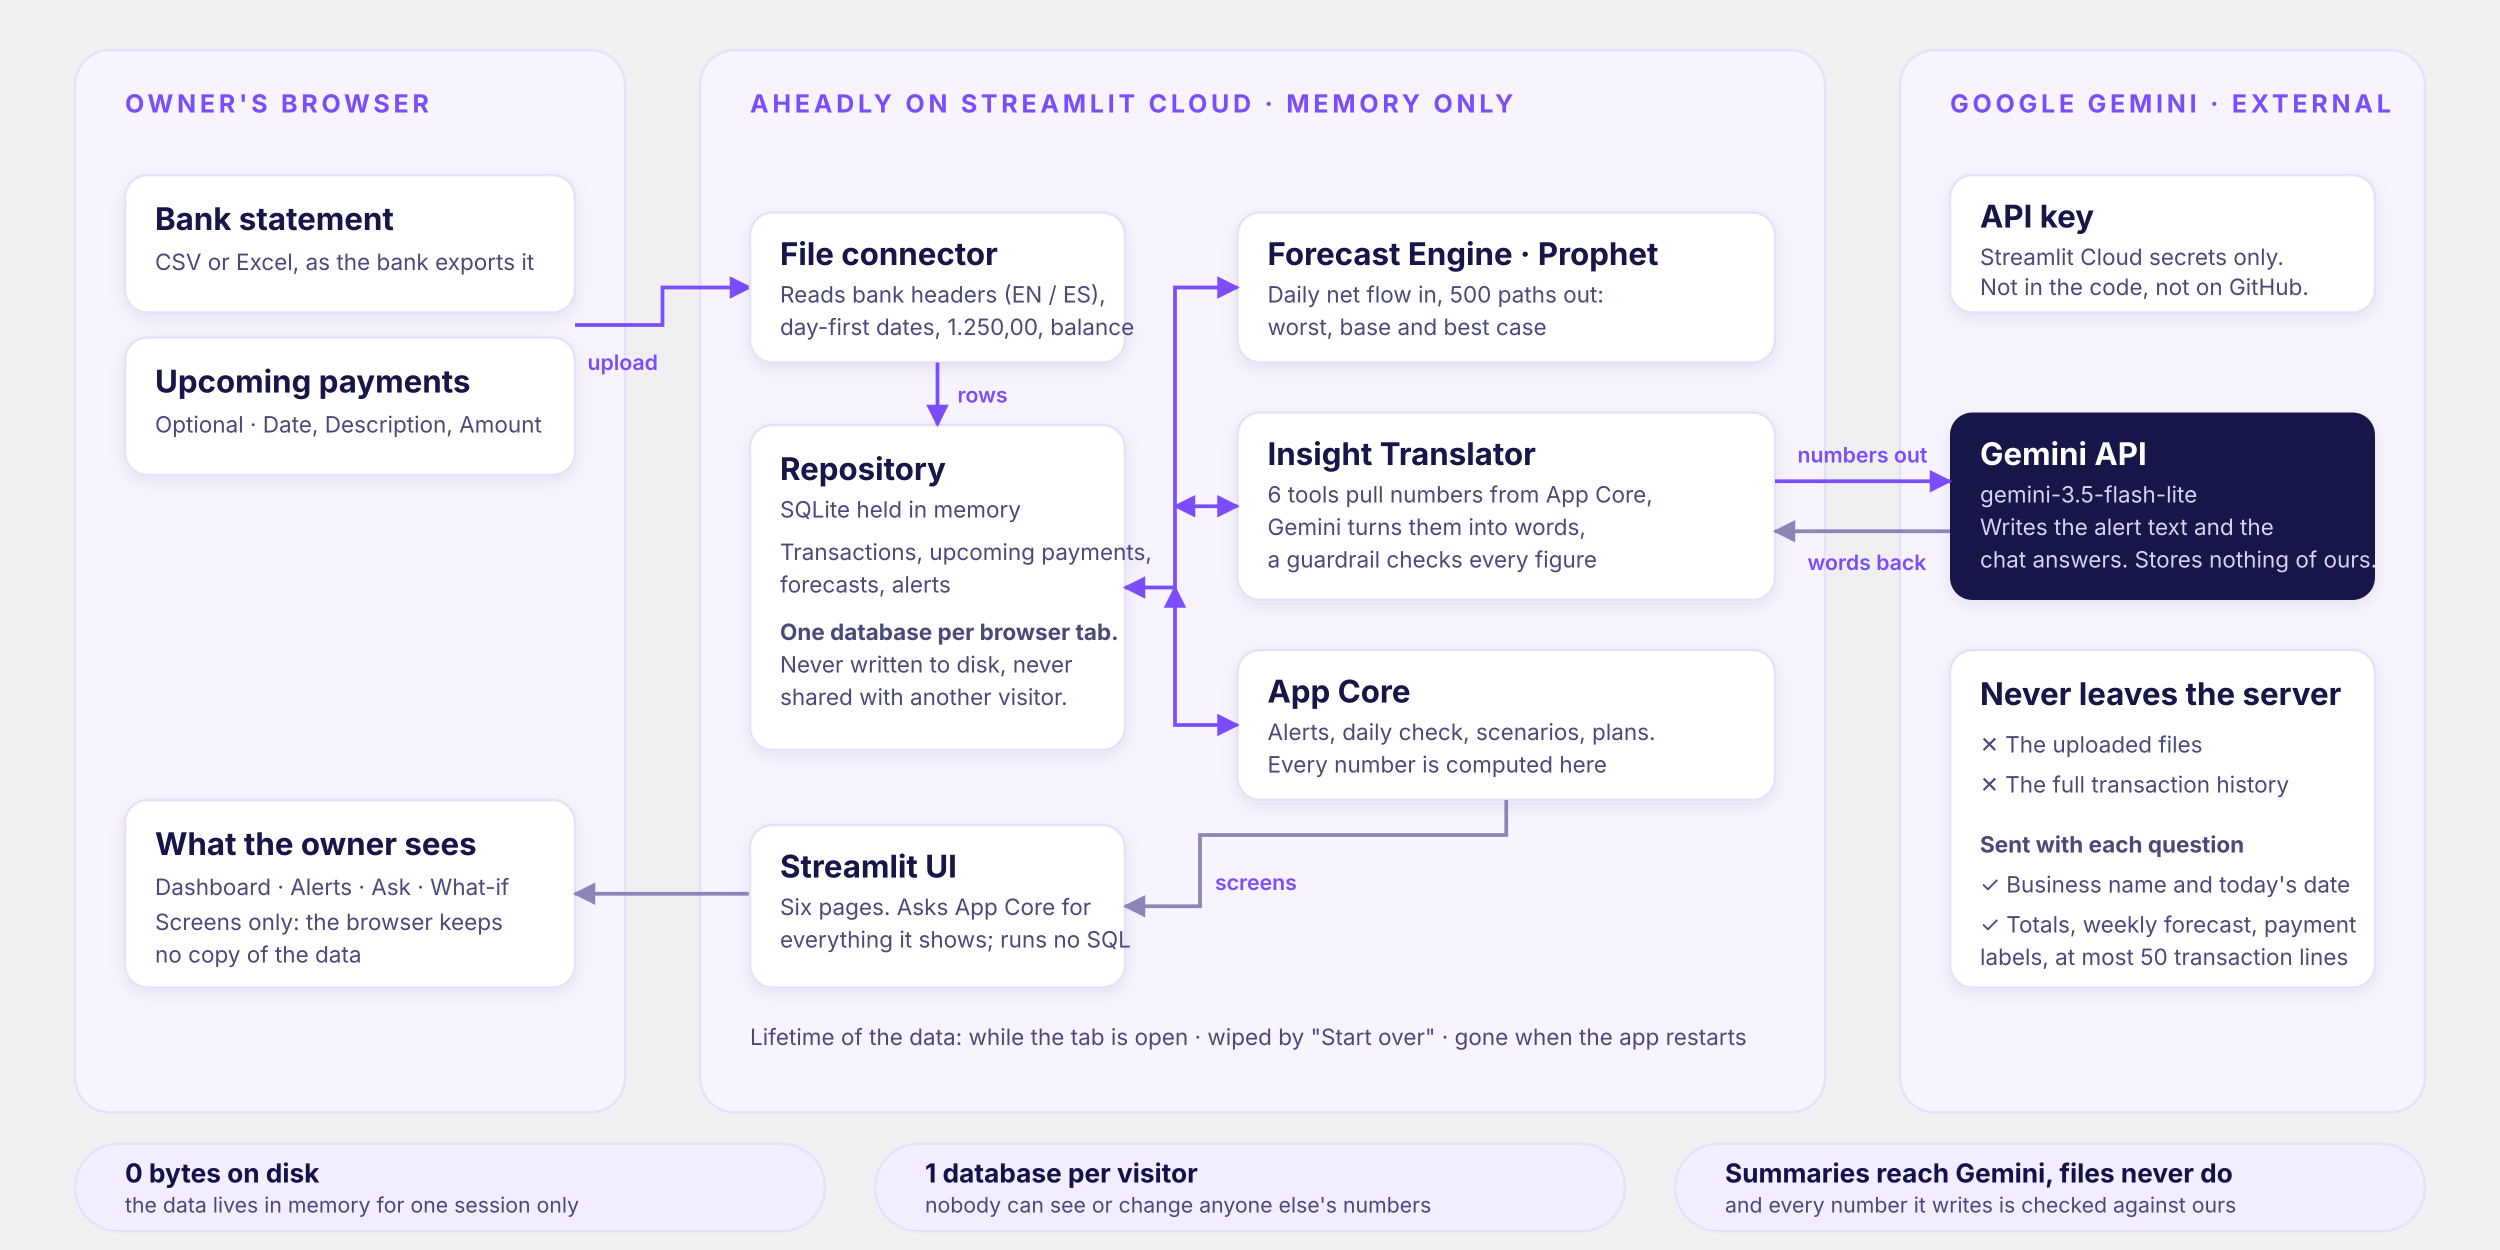
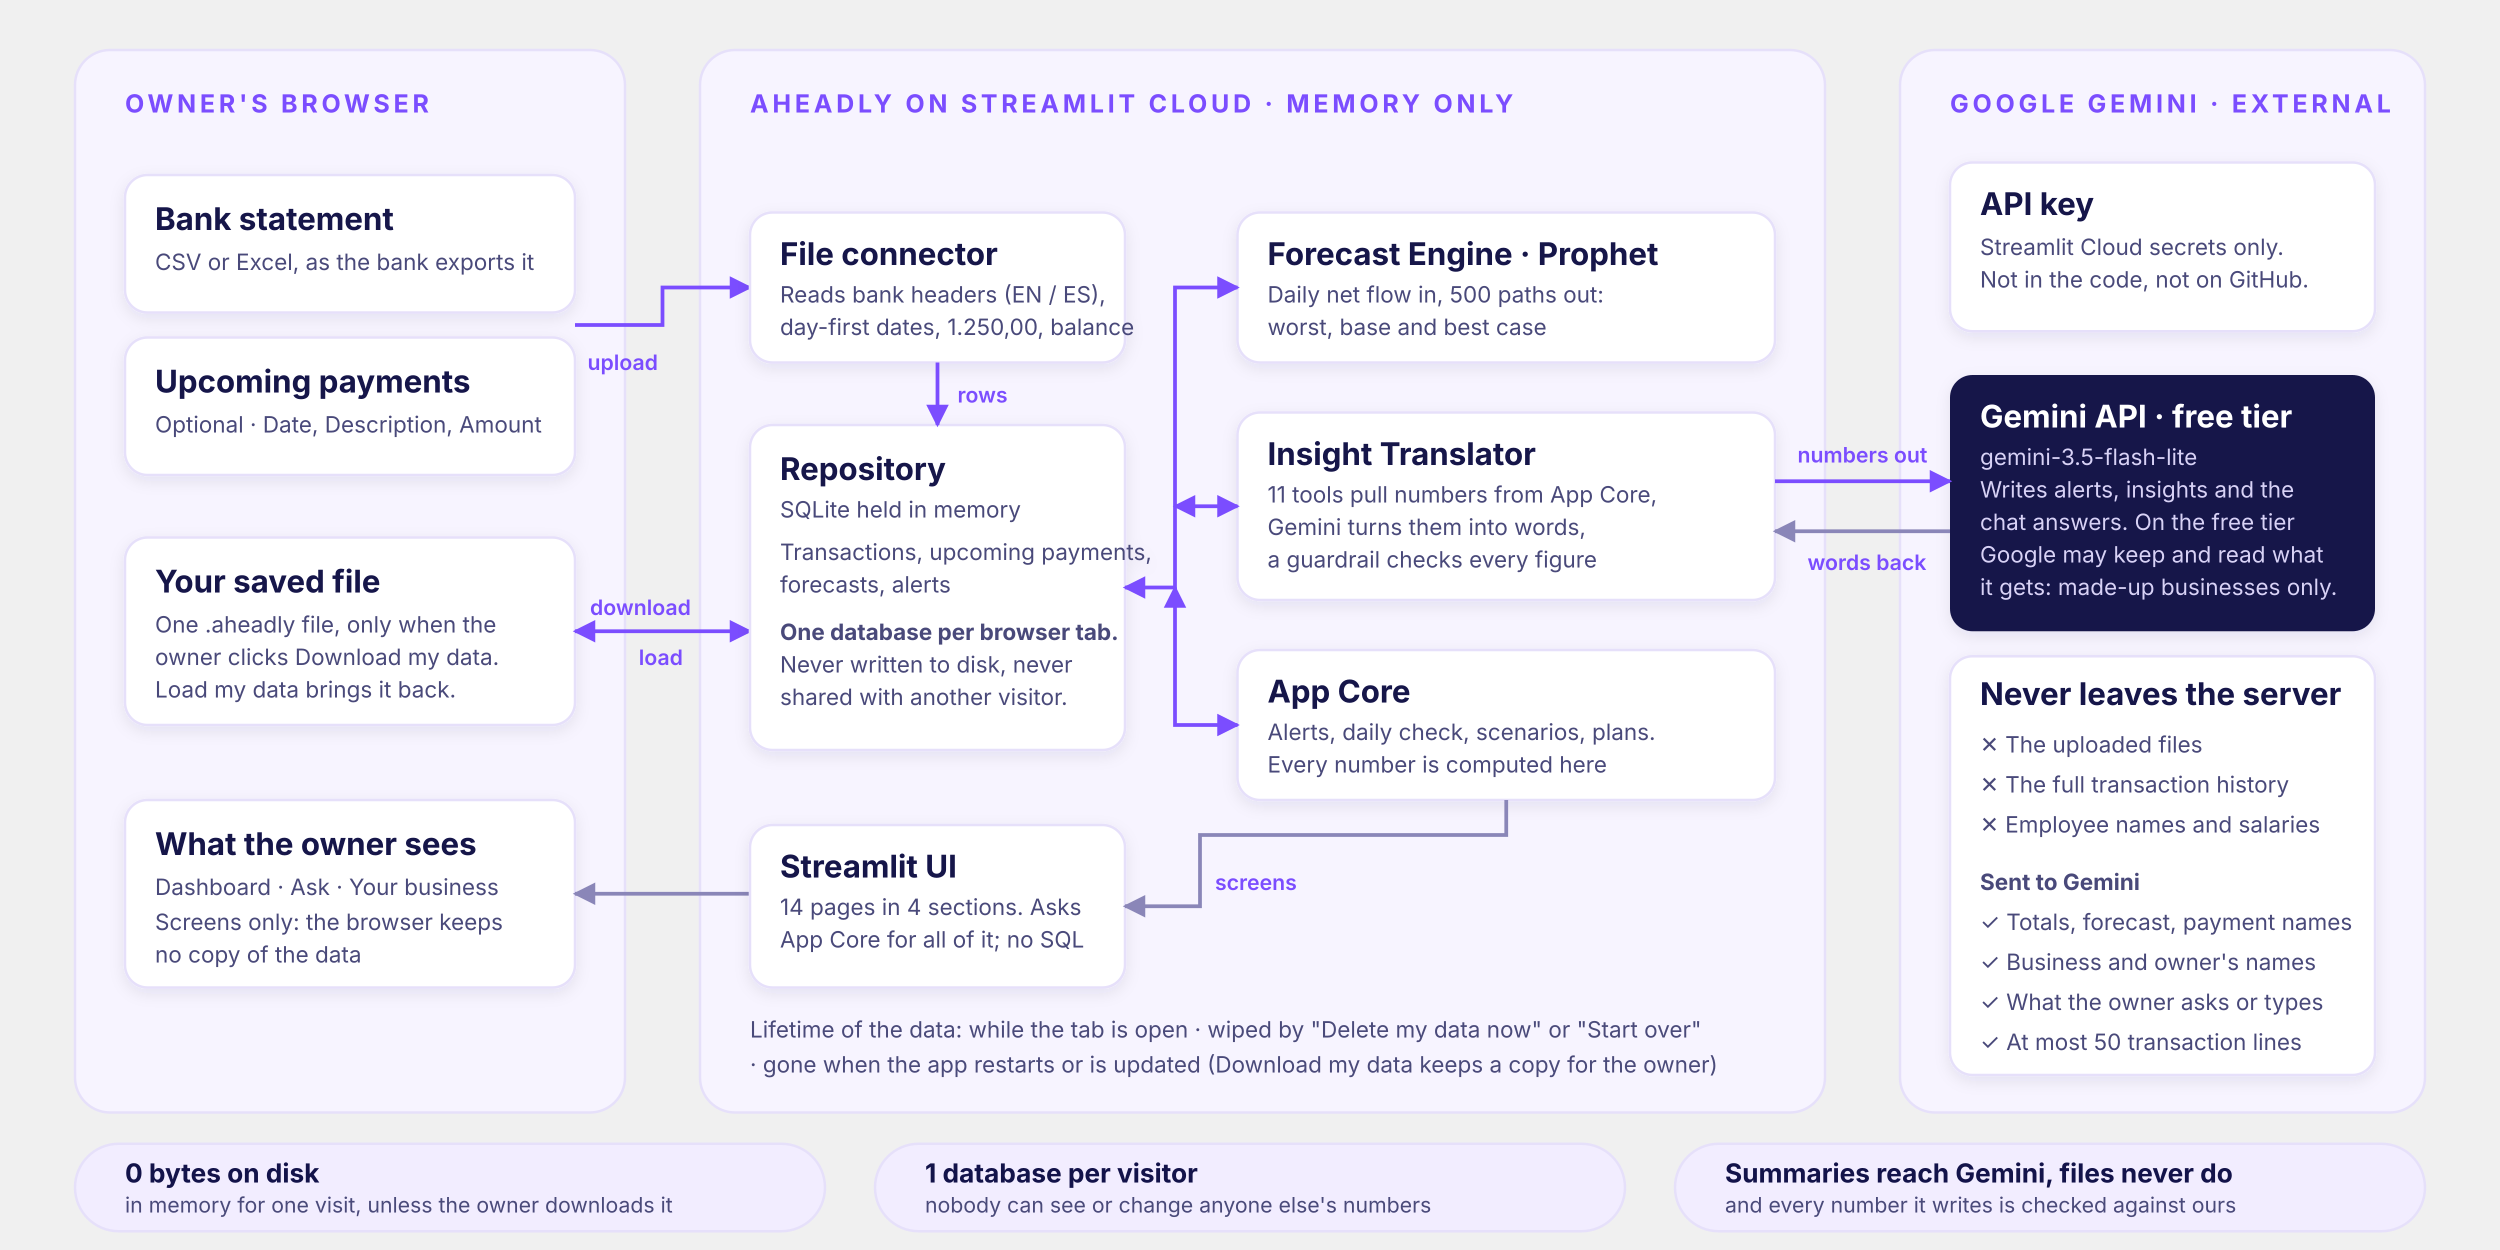
<svg xmlns="http://www.w3.org/2000/svg" viewBox="0 0 2000 1000" width="2000" height="1000">
  <style>
  text { font-family: Inter, 'Helvetica Neue', Arial, sans-serif; fill: #13134A; }
  .zone { fill: #F7F4FF; stroke: #E6E0FA; stroke-width: 2; }
  .zone-h { font-size: 20px; font-weight: 700; letter-spacing: 3px; fill: #7B4DFF; }
  .card { fill: #FFFFFF; stroke: #E6E0FA; stroke-width: 2; }
  .card-t { font-size: 25px; font-weight: 700; }
  .card-b { font-size: 18px; fill: #4A4A7A; }
  .dark { fill: #13134A; stroke: none; }
  .dark-t { font-size: 25px; font-weight: 700; fill: #FFFFFF; }
  .dark-b { font-size: 18px; fill: #D8D2F5; }
  .lbl { font-size: 17px; font-weight: 600; fill: #7B4DFF; }
  .flow { stroke: #7B4DFF; stroke-width: 3; fill: none; }
  .flow-grey { stroke: #8A86B8; stroke-width: 3; fill: none; }
  .pill { fill: #F2EDFF; stroke: #E6E0FA; stroke-width: 2; }
  .pill-t { font-size: 21px; font-weight: 700; }
  .pill-b { font-size: 17px; fill: #4A4A7A; }
  .tick { font-size: 18px; fill: #4A4A7A; }
</style>
  <defs>
    <marker id="ar" viewBox="0 0 10 10" refX="9" refY="5" markerWidth="6" markerHeight="6" orient="auto-start-reverse">
      <path d="M0,0 L10,5 L0,10 z" fill="#7B4DFF" />
    </marker>
    <marker id="arg" viewBox="0 0 10 10" refX="9" refY="5" markerWidth="6" markerHeight="6" orient="auto-start-reverse">
      <path d="M0,0 L10,5 L0,10 z" fill="#8A86B8" />
    </marker>
    <filter id="sh" x="-10%" y="-10%" width="120%" height="130%">
      <feDropShadow dx="0" dy="4" stdDeviation="6" flood-color="#13134A" flood-opacity="0.08" />
    </filter>
  </defs>
  <rect class="zone" x="60" y="40" width="440" height="850" rx="28" />
  <text class="zone-h" x="100" y="90">OWNER'S BROWSER</text>
  <rect class="zone" x="560" y="40" width="900" height="850" rx="28" />
  <text class="zone-h" x="600" y="90">AHEADLY ON STREAMLIT CLOUD · MEMORY ONLY</text>
  <rect class="zone" x="1520" y="40" width="420" height="850" rx="28" />
  <text class="zone-h" x="1560" y="90">GOOGLE GEMINI · EXTERNAL</text>
  <g filter="url(#sh)">
    <rect class="card" x="100" y="140" width="360" height="110" rx="18" />
    <text class="card-t" x="124" y="184">Bank statement</text>
    <text class="card-b" x="124" y="216">CSV or Excel, as the bank exports it</text>
    <rect class="card" x="100" y="270" width="360" height="110" rx="18" />
    <text class="card-t" x="124" y="314">Upcoming payments</text>
    <text class="card-b" x="124" y="346">Optional · Date, Description, Amount</text>
    <rect class="card" x="100" y="640" width="360" height="150" rx="18" />
    <text class="card-t" x="124" y="684">What the owner sees</text>
-     <text class="card-b" x="124" y="716">Dashboard · Alerts · Ask · What-if</text>
+     <text class="card-b" x="124" y="716">Dashboard · Ask · Your business</text>
    <text class="card-b" x="124" y="744">Screens only: the browser keeps</text>
    <text class="card-b" x="124" y="770">no copy of the data</text>
+     <rect class="card" x="100" y="430" width="360" height="150" rx="18" />
+     <text class="card-t" x="124" y="474">Your saved file</text>
+     <text class="card-b" x="124" y="506">One .aheadly file, only when the</text>
+     <text class="card-b" x="124" y="532">owner clicks Download my data.</text>
+     <text class="card-b" x="124" y="558">Load my data brings it back.</text>
  </g>
  <path class="flow" d="M460,260 L530,260 L530,230 L600,230" marker-end="url(#ar)" />
  <text class="lbl" x="470" y="296">upload</text>
+   <path class="flow" d="M460,505 L600,505" marker-end="url(#ar)" marker-start="url(#ar)" />
+   <text class="lbl" x="472" y="492">download</text>
+   <text class="lbl" x="511" y="532">load</text>
  <path class="flow-grey" d="M600,715 L460,715" marker-end="url(#arg)" />
  <g filter="url(#sh)">
    <rect class="card" x="600" y="170" width="300" height="120" rx="18" />
    <text class="card-t" x="624" y="212">File connector</text>
    <text class="card-b" x="624" y="242">Reads bank headers (EN / ES),</text>
    <text class="card-b" x="624" y="268">day-first dates, 1.250,00, balance</text>
    <rect class="card" x="600" y="340" width="300" height="260" rx="18" stroke="#7B4DFF" stroke-width="3" />
    <text class="card-t" x="624" y="384">Repository</text>
    <text class="card-b" x="624" y="414">SQLite held in memory</text>
    <text class="card-b" x="624" y="448">Transactions, upcoming payments,</text>
    <text class="card-b" x="624" y="474">forecasts, alerts</text>
    <text class="card-b" x="624" y="512" font-weight="700" fill="#13134A">One database per browser tab.</text>
    <text class="card-b" x="624" y="538">Never written to disk, never</text>
    <text class="card-b" x="624" y="564">shared with another visitor.</text>
    <rect class="card" x="600" y="660" width="300" height="130" rx="18" />
    <text class="card-t" x="624" y="702">Streamlit UI</text>
-     <text class="card-b" x="624" y="732">Six pages. Asks App Core for</text>
-     <text class="card-b" x="624" y="758">everything it shows; runs no SQL</text>
+     <text class="card-b" x="624" y="732">14 pages in 4 sections. Asks</text>
+     <text class="card-b" x="624" y="758">App Core for all of it; no SQL</text>
    <rect class="card" x="990" y="170" width="430" height="120" rx="18" />
    <text class="card-t" x="1014" y="212">Forecast Engine · Prophet</text>
    <text class="card-b" x="1014" y="242">Daily net flow in, 500 paths out:</text>
    <text class="card-b" x="1014" y="268">worst, base and best case</text>
    <rect class="card" x="990" y="330" width="430" height="150" rx="18" />
    <text class="card-t" x="1014" y="372">Insight Translator</text>
-     <text class="card-b" x="1014" y="402">6 tools pull numbers from App Core,</text>
+     <text class="card-b" x="1014" y="402">11 tools pull numbers from App Core,</text>
    <text class="card-b" x="1014" y="428">Gemini turns them into words,</text>
    <text class="card-b" x="1014" y="454">a guardrail checks every figure</text>
    <rect class="card" x="990" y="520" width="430" height="120" rx="18" />
    <text class="card-t" x="1014" y="562">App Core</text>
    <text class="card-b" x="1014" y="592">Alerts, daily check, scenarios, plans.</text>
    <text class="card-b" x="1014" y="618">Every number is computed here</text>
  </g>
  <path class="flow" d="M750,290 L750,340" marker-end="url(#ar)" />
  <text class="lbl" x="766" y="322">rows</text>
  <path class="flow" d="M900,470 L940,470 L940,230 L990,230" marker-end="url(#ar)" marker-start="url(#ar)" />
  <path class="flow" d="M940,405 L990,405" marker-end="url(#ar)" marker-start="url(#ar)" />
  <path class="flow" d="M940,470 L940,580 L990,580" marker-end="url(#ar)" marker-start="url(#ar)" />
  <path class="flow-grey" d="M1205,640 L1205,668 L960,668 L960,725 L900,725" marker-end="url(#arg)" />
  <text class="lbl" x="972" y="712" fill="#8A86B8">screens</text>
-   <text class="tick" x="600" y="836">Lifetime of the data: while the tab is open · wiped by "Start over" · gone when the app restarts</text>
+   <text class="tick" x="600" y="830">Lifetime of the data: while the tab is open · wiped by "Delete my data now" or "Start over"</text>
+   <text class="tick" x="600" y="858">· gone when the app restarts or is updated (Download my data keeps a copy for the owner)</text>
  <g filter="url(#sh)">
-     <rect class="card" x="1560" y="140" width="340" height="110" rx="18" />
-     <text class="card-t" x="1584" y="182">API key</text>
-     <text class="card-b" x="1584" y="212">Streamlit Cloud secrets only.</text>
-     <text class="card-b" x="1584" y="236">Not in the code, not on GitHub.</text>
-     <rect class="dark" x="1560" y="330" width="340" height="150" rx="18" />
-     <text class="dark-t" x="1584" y="372">Gemini API</text>
-     <text class="dark-b" x="1584" y="402">gemini-3.5-flash-lite</text>
-     <text class="dark-b" x="1584" y="428">Writes the alert text and the</text>
-     <text class="dark-b" x="1584" y="454">chat answers. Stores nothing of ours.</text>
-     <rect class="card" x="1560" y="520" width="340" height="270" rx="18" stroke="#EF4F5F" stroke-width="3" />
+     <rect class="card" x="1560" y="130" width="340" height="135" rx="18" />
+     <text class="card-t" x="1584" y="172">API key</text>
+     <text class="card-b" x="1584" y="204">Streamlit Cloud secrets only.</text>
+     <text class="card-b" x="1584" y="230">Not in the code, not on GitHub.</text>
+     <rect class="dark" x="1560" y="300" width="340" height="205" rx="18" />
+     <text class="dark-t" x="1584" y="342">Gemini API · free tier</text>
+     <text class="dark-b" x="1584" y="372">gemini-3.5-flash-lite</text>
+     <text class="dark-b" x="1584" y="398">Writes alerts, insights and the</text>
+     <text class="dark-b" x="1584" y="424">chat answers. On the free tier</text>
+     <text class="dark-b" x="1584" y="450">Google may keep and read what</text>
+     <text class="dark-b" x="1584" y="476">it gets: made-up businesses only.</text>
+     <rect class="card" x="1560" y="525" width="340" height="335" rx="18" stroke="#EF4F5F" stroke-width="3" />
    <text class="card-t" x="1584" y="564">Never leaves the server</text>
    <text class="card-b" x="1584" y="602">✕  The uploaded files</text>
    <text class="card-b" x="1584" y="634">✕  The full transaction history</text>
-     <text class="card-b" x="1584" y="682" font-weight="700" fill="#13134A">Sent with each question</text>
-     <text class="card-b" x="1584" y="714">✓  Business name and today's date</text>
-     <text class="card-b" x="1584" y="746">✓  Totals, weekly forecast, payment</text>
-     <text class="card-b" x="1584" y="772">     labels, at most 50 transaction lines</text>
+     <text class="card-b" x="1584" y="666">✕  Employee names and salaries</text>
+     <text class="card-b" x="1584" y="712" font-weight="700" fill="#13134A">Sent to Gemini</text>
+     <text class="card-b" x="1584" y="744">✓  Totals, forecast, payment names</text>
+     <text class="card-b" x="1584" y="776">✓  Business and owner's names</text>
+     <text class="card-b" x="1584" y="808">✓  What the owner asks or types</text>
+     <text class="card-b" x="1584" y="840">✓  At most 50 transaction lines</text>
  </g>
  <path class="flow" d="M1420,385 L1560,385" marker-end="url(#ar)" />
  <text class="lbl" x="1438" y="370">numbers out</text>
  <path class="flow-grey" d="M1560,425 L1420,425" marker-end="url(#arg)" />
  <text class="lbl" x="1446" y="456" fill="#8A86B8">words back</text>
  <g>
    <rect class="pill" x="60" y="915" width="600" height="70" rx="35" />
    <text class="pill-t" x="100" y="946">0 bytes on disk</text>
-     <text class="pill-b" x="100" y="970">the data lives in memory for one session only</text>
+     <text class="pill-b" x="100" y="970">in memory for one visit, unless the owner downloads it</text>
    <rect class="pill" x="700" y="915" width="600" height="70" rx="35" />
    <text class="pill-t" x="740" y="946">1 database per visitor</text>
    <text class="pill-b" x="740" y="970">nobody can see or change anyone else's numbers</text>
    <rect class="pill" x="1340" y="915" width="600" height="70" rx="35" />
    <text class="pill-t" x="1380" y="946">Summaries reach Gemini, files never do</text>
    <text class="pill-b" x="1380" y="970">and every number it writes is checked against ours</text>
  </g>
</svg>
